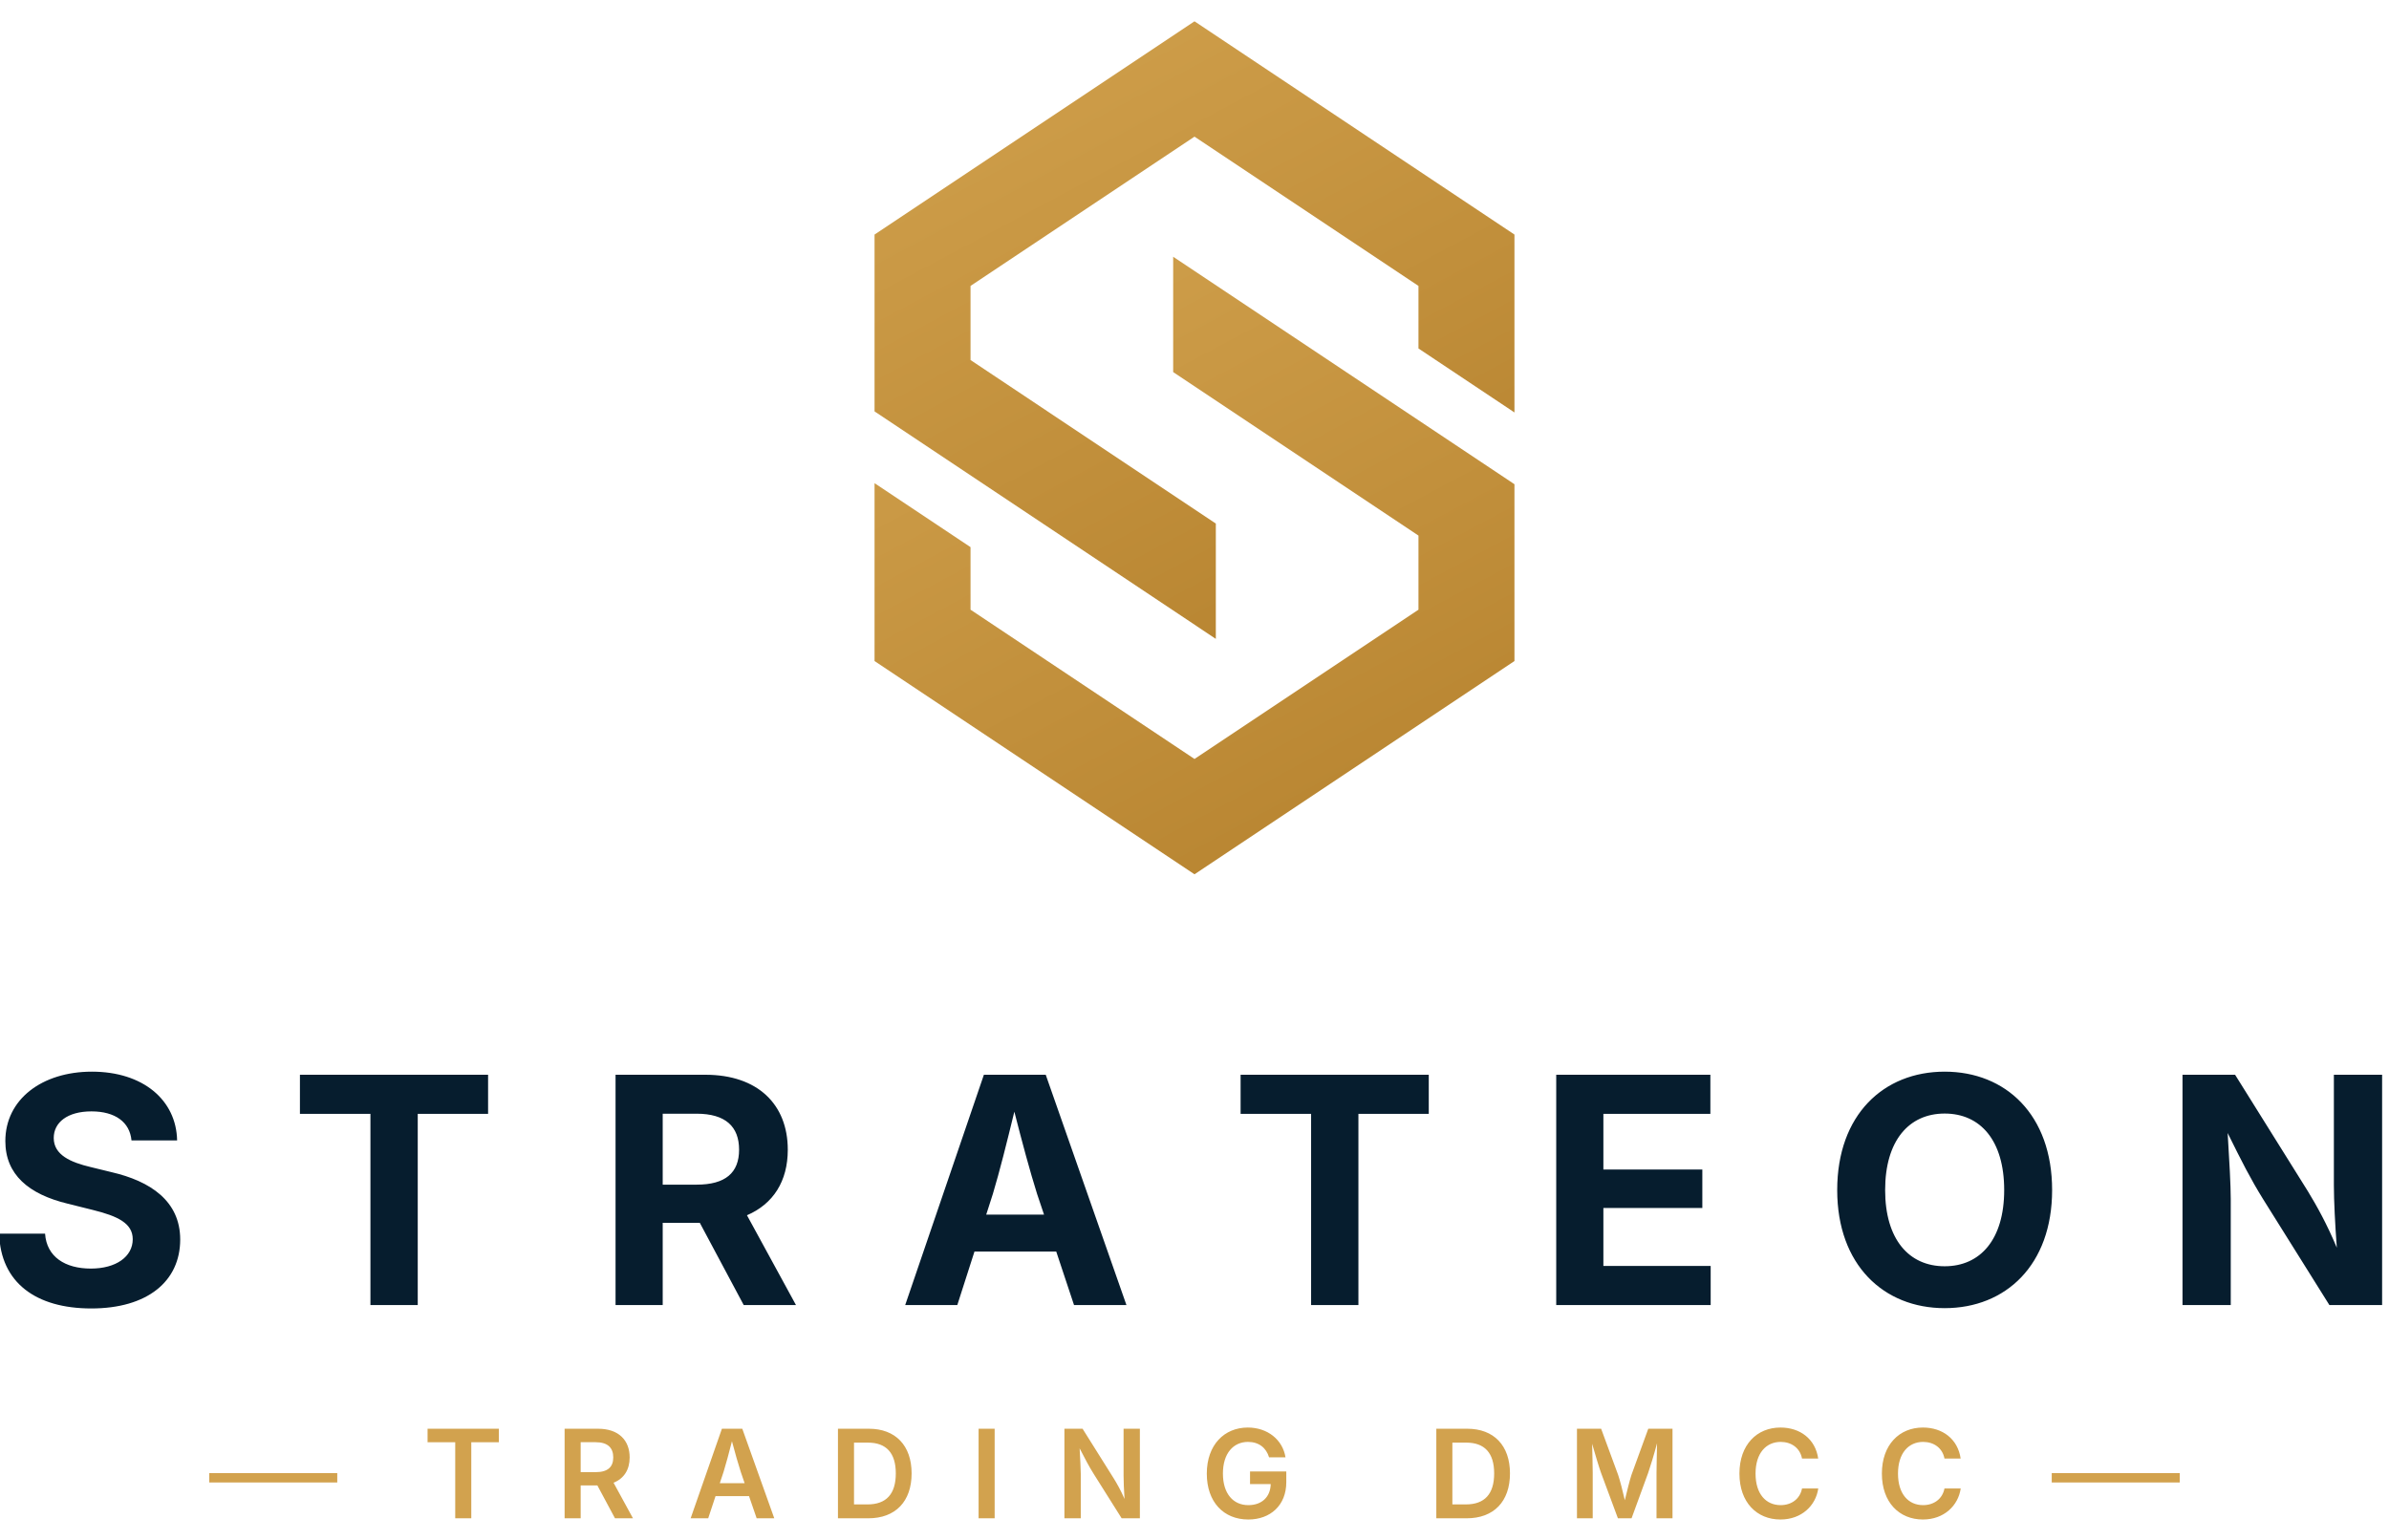
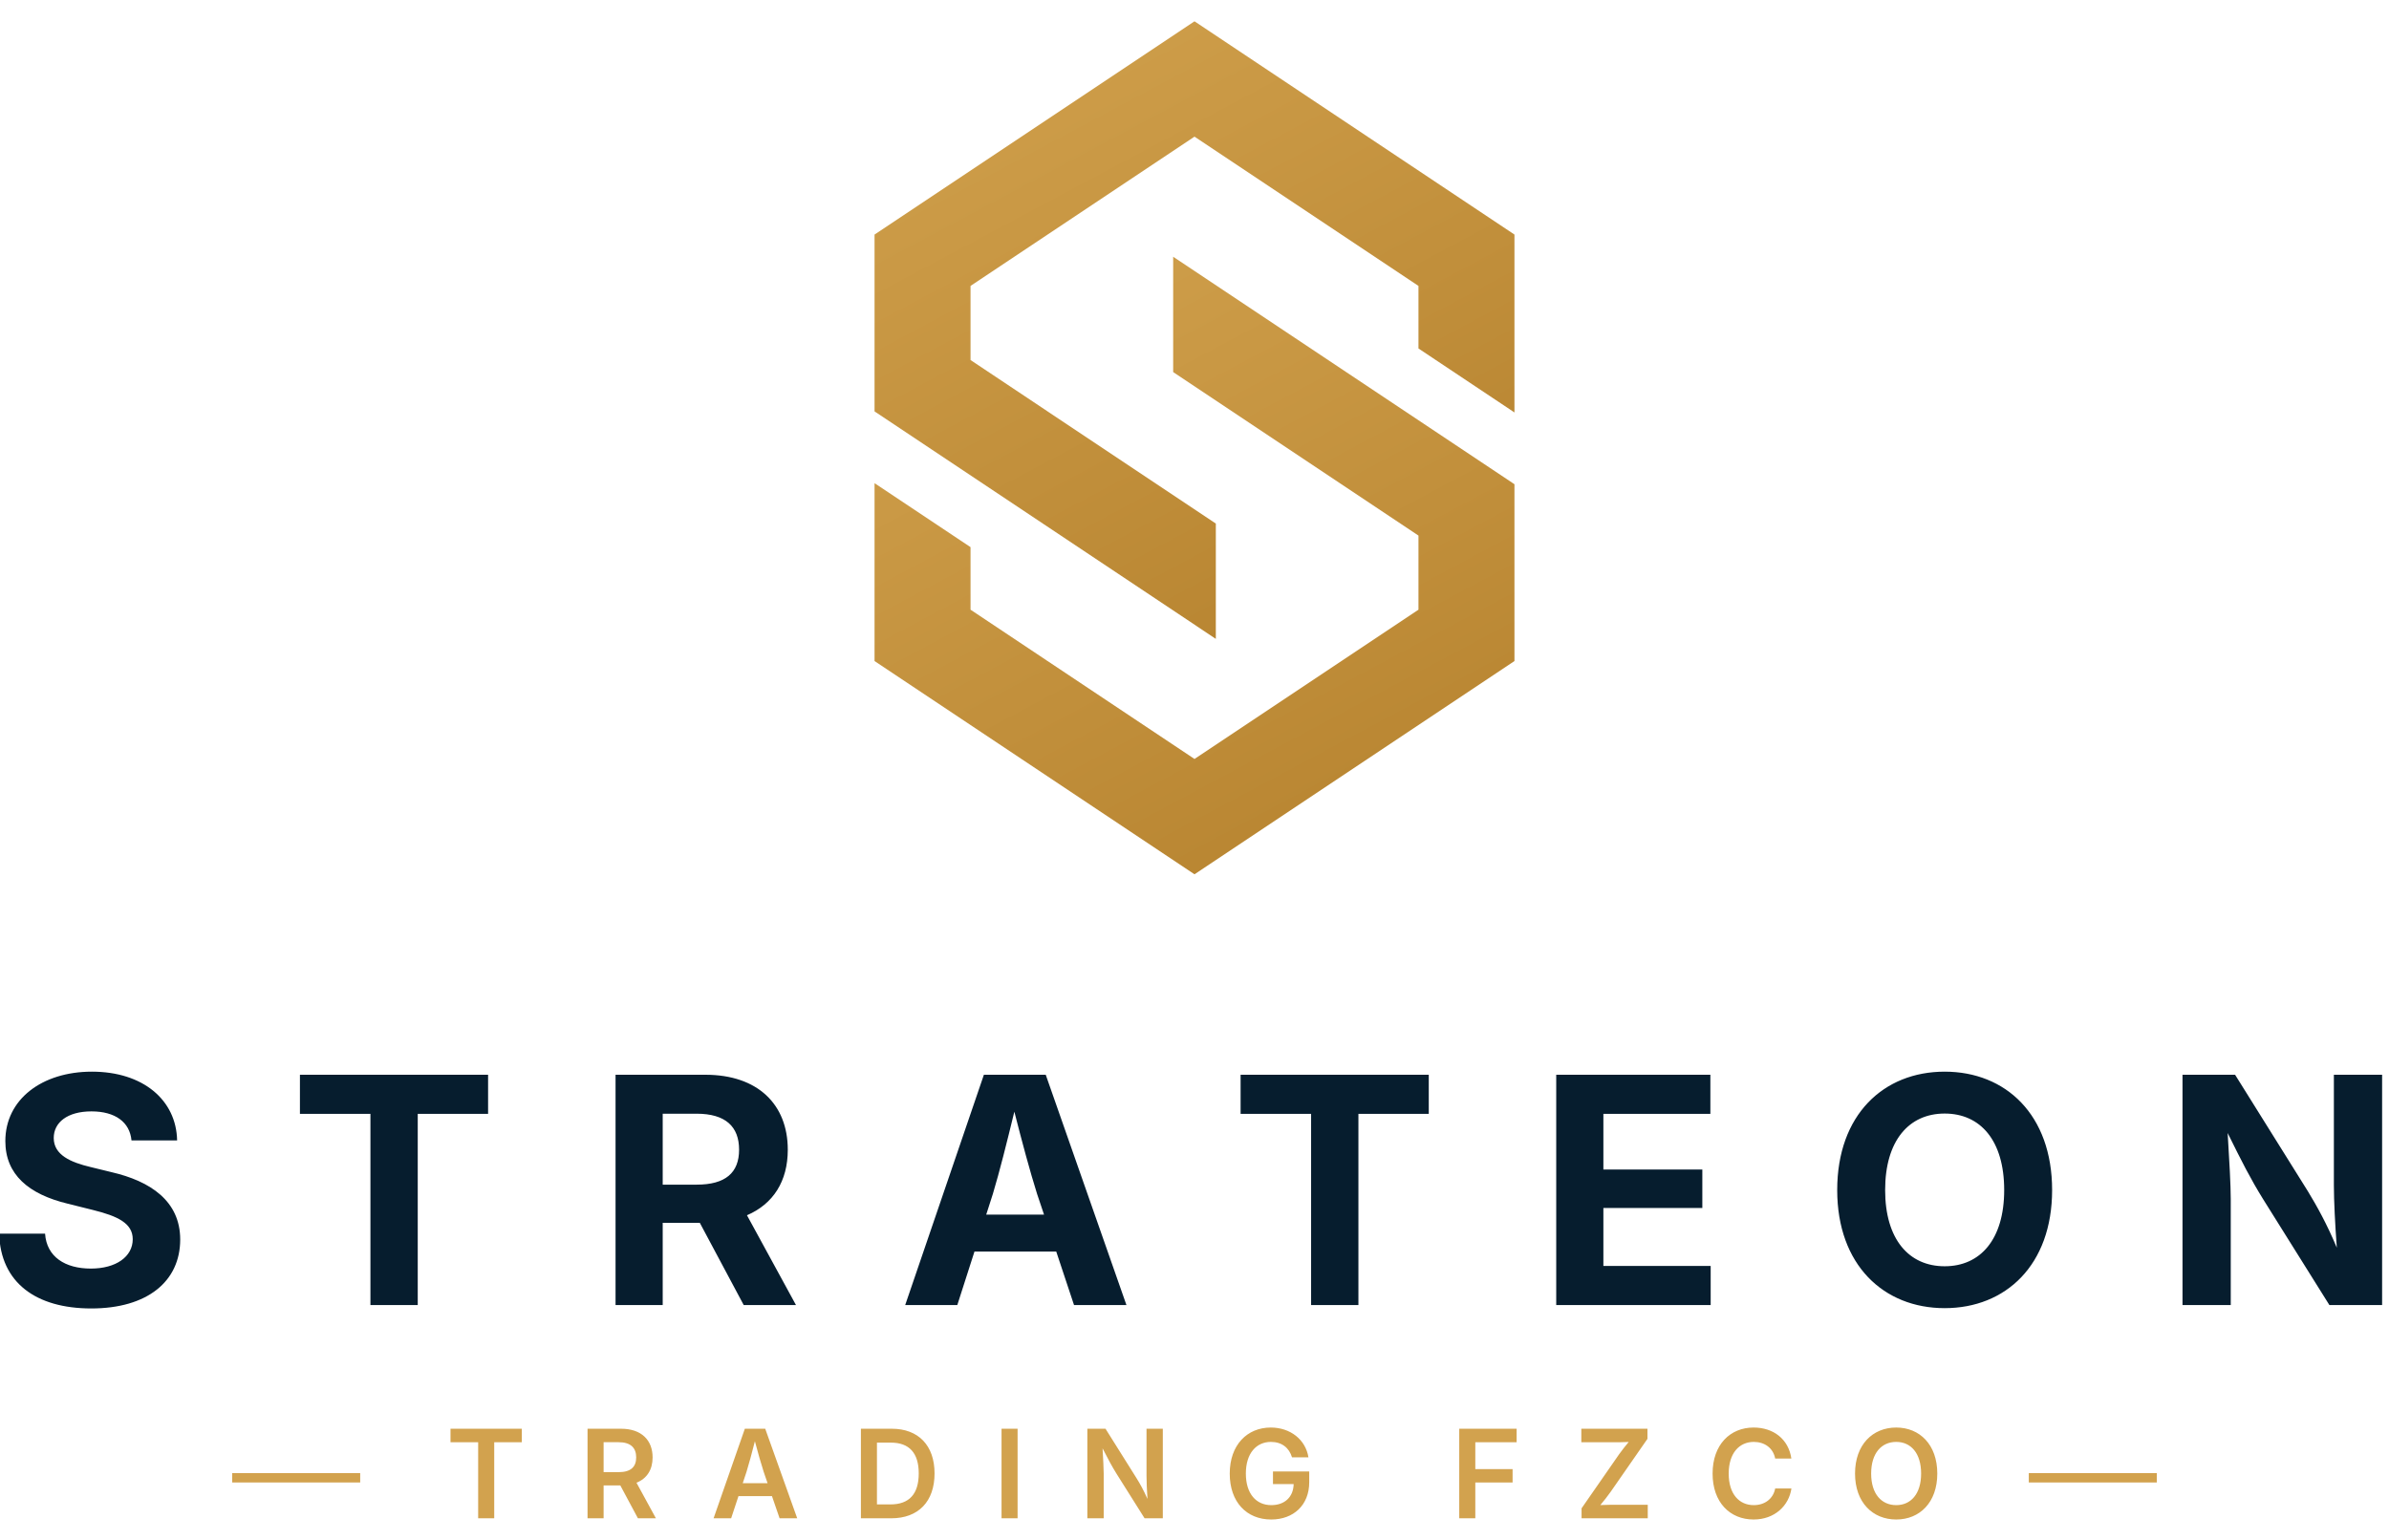
<svg xmlns="http://www.w3.org/2000/svg" viewBox="0 0 560 361" width="560" height="361">
  <defs>
    <linearGradient id="au-s-light" x1="0" y1="0" x2="0.55" y2="1">
      <stop offset="0" stop-color="#D2A24E" />
      <stop offset="1" stop-color="#B98632" />
    </linearGradient>
  </defs>
  <polygon points="280,5 355,55 355,96.71 332.5,81.71 332.5,67.04 280,32.04 227.5,67.04 227.5,84.42 285,122.76 285,149.8 205,96.46 205,55" fill="url(#au-s-light)" />
  <polygon points="280,205 205,155 205,113.29 227.5,128.29 227.5,142.96 280,177.96 332.5,142.96 332.5,125.58 275,87.24 275,60.2 355,113.54 355,155" fill="url(#au-s-light)" />
  <path d="M21.402 306.797C34.521 306.797 42.241 300.455 42.241 290.634C42.241 281.573 35.21 276.934 26.113 274.832L21.22 273.636C16.654 272.549 12.595 270.846 12.595 266.823C12.595 263.199 15.784 260.589 21.438 260.589C26.983 260.589 30.426 263.09 30.824 267.403H41.516C41.334 257.907 33.506 251.275 21.547 251.275C9.804 251.275 1.251 257.799 1.251 267.548C1.251 275.412 6.724 280.015 15.857 282.226L21.8 283.711C27.671 285.161 31.114 286.864 31.114 290.561C31.114 294.656 27.2 297.447 21.293 297.447C15.313 297.447 10.928 294.729 10.565 289.256H-0.198C0.128 300.745 8.427 306.797 21.402 306.797Z M70.306 261.169H86.832V306.0H97.922V261.169H114.412V252.0H70.306Z M144.29 306.0H155.343V286.719H164.041L174.334 306.0H186.584L175.095 284.944C181.256 282.298 184.663 276.97 184.663 269.577C184.663 258.958 177.632 252.0 165.346 252.0H144.29ZM155.343 277.768V261.133H163.28C170.057 261.133 173.247 264.141 173.247 269.577C173.247 274.977 170.057 277.768 163.317 277.768Z M212.185 306.0H224.398L228.421 293.46H247.593L251.761 306.0H264.046L245.128 252.0H230.632ZM231.175 284.799 232.734 279.942C234.365 274.506 235.959 268.091 237.771 260.662C239.656 268.019 241.359 274.397 243.099 279.942L244.73 284.799Z M290.807 261.169H307.333V306.0H318.423V261.169H334.913V252.0H290.807Z M364.791 306.0H400.996V296.831H375.845V283.24H399.039V274.216H375.845V261.169H400.924V252.0H364.791Z M455.844 306.725C470.16 306.725 481.032 296.613 481.032 279.036C481.032 261.387 470.16 251.275 455.844 251.275C441.529 251.275 430.656 261.387 430.656 279.036C430.656 296.577 441.529 306.725 455.844 306.725ZM455.844 296.903C447.472 296.903 441.891 290.597 441.891 279.036C441.891 267.439 447.472 261.097 455.844 261.097C464.216 261.097 469.797 267.403 469.797 279.036C469.797 290.597 464.216 296.903 455.844 296.903Z M511.598 306.0H522.906V281.174C522.906 277.985 522.58 272.187 522.181 265.663C525.515 272.404 527.508 276.354 530.517 281.211L546.028 306.0H558.386V252.0H547.079V277.913C547.079 281.464 547.369 287.263 547.768 292.554C545.412 286.937 543.129 282.842 540.99 279.326L523.921 252.0H511.598Z" fill="#061D2E" />
-   <path d="M100.226 338.171H106.709V356.0H110.472V338.171H116.942V335.0H100.226Z M132.349 356.0H136.112V348.291H140.03L144.159 356.0H148.373L143.821 347.656C146.302 346.67 147.598 344.57 147.598 341.723C147.598 337.72 145.033 335.0 140.199 335.0H132.349ZM136.112 345.176V338.157H139.621C142.482 338.157 143.751 339.482 143.751 341.723C143.751 343.95 142.482 345.176 139.649 345.176Z M161.892 356.0H166.007L167.727 350.799H175.577L177.367 356.0H181.496L173.998 335.0H169.221ZM168.727 347.769 169.615 345.091C170.193 343.217 170.827 340.863 171.574 337.932C172.349 340.835 173.012 343.16 173.632 345.091L174.548 347.769Z M203.528 356.0C209.926 356.0 213.689 352.04 213.689 345.472C213.689 338.946 209.926 335.0 203.669 335.0H196.424V356.0ZM200.187 352.744V338.256H203.443C207.742 338.256 209.983 340.666 209.983 345.472C209.983 350.32 207.742 352.744 203.344 352.744Z M233.155 335.0H229.392V356.0H233.155Z M249.507 356.0H253.34V345.57C253.34 344.401 253.213 342.188 253.072 339.595C254.482 342.329 255.271 343.823 256.37 345.585L262.924 356.0H267.195V335.0H263.375V346.021C263.375 347.304 263.46 349.432 263.601 351.462C262.684 349.362 261.768 347.769 261.021 346.571L253.763 335.0H249.507Z M292.608 356.282C297.795 356.282 301.516 352.942 301.516 347.544V345.021H293.017V347.981H297.865C297.795 350.997 295.779 352.913 292.622 352.913C289.085 352.913 286.661 350.25 286.661 345.5C286.661 340.736 289.141 338.087 292.538 338.087C295.089 338.087 296.808 339.468 297.485 341.709H301.332C300.684 337.579 297.118 334.718 292.495 334.718C286.999 334.718 282.883 338.763 282.883 345.528C282.883 352.166 286.816 356.282 292.608 356.282Z M343.788 356.0C350.187 356.0 353.95 352.04 353.95 345.472C353.95 338.946 350.187 335.0 343.929 335.0H336.684V356.0ZM340.448 352.744V338.256H343.703C348.002 338.256 350.243 340.666 350.243 345.472C350.243 350.32 348.002 352.744 343.605 352.744Z M369.653 356.0H373.345V345.401C373.345 343.809 373.261 340.905 373.204 338.523C373.979 341.23 374.825 344.034 375.318 345.401L379.251 356.0H382.45L386.326 345.401C386.819 343.992 387.707 341.103 388.426 338.411C388.383 340.905 388.299 343.837 388.299 345.401V356.0H392.048V335.0H386.368L382.422 345.838C382.013 347.093 381.365 349.686 380.871 351.758C380.392 349.658 379.73 347.079 379.307 345.838L375.318 335.0H369.653Z M417.349 356.282C422.31 356.282 425.636 353.026 426.214 349.009H422.408C421.929 351.49 419.9 352.913 417.391 352.913C413.98 352.913 411.514 350.334 411.514 345.514C411.514 340.75 413.966 338.087 417.405 338.087C419.914 338.087 421.943 339.51 422.408 341.991H426.2C425.537 337.396 421.957 334.718 417.349 334.718C411.866 334.718 407.737 338.721 407.737 345.514C407.737 352.279 411.824 356.282 417.349 356.282Z M450.74 356.282C455.701 356.282 459.027 353.026 459.605 349.009H455.799C455.32 351.49 453.291 352.913 450.782 352.913C447.371 352.913 444.905 350.334 444.905 345.514C444.905 340.75 447.357 338.087 450.796 338.087C453.305 338.087 455.334 339.51 455.799 341.991H459.591C458.928 337.396 455.348 334.718 450.74 334.718C445.257 334.718 441.128 338.721 441.128 345.514C441.128 352.279 445.215 356.282 450.74 356.282Z" fill="#D2A24E" />
-   <rect x="49.056" y="345.4" width="30.0" height="2.2" fill="#D2A24E" />
-   <rect x="480.944" y="345.4" width="30.0" height="2.2" fill="#D2A24E" />
+   <path d="M105.603 338.171H112.086V356.0H115.849V338.171H122.318V335.0H105.603Z M137.725 356.0H141.489V348.291H145.407L149.536 356.0H153.75L149.198 347.656C151.678 346.67 152.975 344.57 152.975 341.723C152.975 337.72 150.41 335.0 145.576 335.0H137.725ZM141.489 345.176V338.157H144.998C147.859 338.157 149.127 339.482 149.127 341.723C149.127 343.95 147.859 345.176 145.026 345.176Z M167.269 356.0H171.384L173.104 350.799H180.954L182.744 356.0H186.873L179.375 335.0H174.597ZM174.104 347.769 174.992 345.091C175.57 343.217 176.204 340.863 176.951 337.932C177.726 340.835 178.389 343.16 179.009 345.091L179.925 347.769Z M208.904 356.0C215.303 356.0 219.066 352.04 219.066 345.472C219.066 338.946 215.303 335.0 209.045 335.0H201.801V356.0ZM205.564 352.744V338.256H208.82C213.119 338.256 215.359 340.666 215.359 345.472C215.359 350.32 213.119 352.744 208.721 352.744Z M238.532 335.0H234.769V356.0H238.532Z M254.883 356.0H258.717V345.57C258.717 344.401 258.59 342.188 258.449 339.595C259.859 342.329 260.648 343.823 261.747 345.585L268.301 356.0H272.571V335.0H268.752V346.021C268.752 347.304 268.836 349.432 268.977 351.462C268.061 349.362 267.145 347.769 266.398 346.571L259.14 335.0H254.883Z M297.985 356.282C303.172 356.282 306.892 352.942 306.892 347.544V345.021H298.394V347.981H303.242C303.172 350.997 301.156 352.913 297.999 352.913C294.462 352.913 292.037 350.25 292.037 345.5C292.037 340.736 294.518 338.087 297.915 338.087C300.466 338.087 302.185 339.468 302.862 341.709H306.709C306.061 337.579 302.495 334.718 297.872 334.718C292.376 334.718 288.26 338.763 288.26 345.528C288.26 352.166 292.192 356.282 297.985 356.282Z M342.061 356.0H345.824V347.6H354.563V344.471H345.824V338.171H355.507V335.0H342.061Z M370.731 356.0H386.248V352.829H379.356C377.947 352.829 376.537 352.829 375.128 352.899C375.974 351.885 376.805 350.856 377.524 349.827L386.178 337.368V335.0H370.674V338.171H377.693C379.06 338.171 380.427 338.171 381.78 338.101C380.991 339.059 380.216 340.017 379.539 340.976L370.731 353.66Z M411.056 356.282C416.017 356.282 419.343 353.026 419.921 349.009H416.116C415.636 351.49 413.607 352.913 411.098 352.913C407.687 352.913 405.221 350.334 405.221 345.514C405.221 340.75 407.673 338.087 411.112 338.087C413.621 338.087 415.65 339.51 416.116 341.991H419.907C419.244 337.396 415.665 334.718 411.056 334.718C405.573 334.718 401.444 338.721 401.444 345.514C401.444 352.279 405.531 356.282 411.056 356.282Z M444.489 356.282C449.986 356.282 454.115 352.293 454.115 345.514C454.115 338.721 449.986 334.718 444.489 334.718C438.978 334.718 434.835 338.721 434.835 345.514C434.835 352.279 438.978 356.282 444.489 356.282ZM444.489 352.913C441.05 352.913 438.612 350.292 438.612 345.514C438.612 340.708 441.05 338.087 444.489 338.087C447.9 338.087 450.324 340.694 450.324 345.514C450.324 350.306 447.9 352.913 444.489 352.913Z" fill="#D2A24E" />
+   <rect x="54.433" y="345.4" width="30.0" height="2.2" fill="#D2A24E" />
+   <rect x="475.567" y="345.4" width="30.0" height="2.2" fill="#D2A24E" />
</svg>
